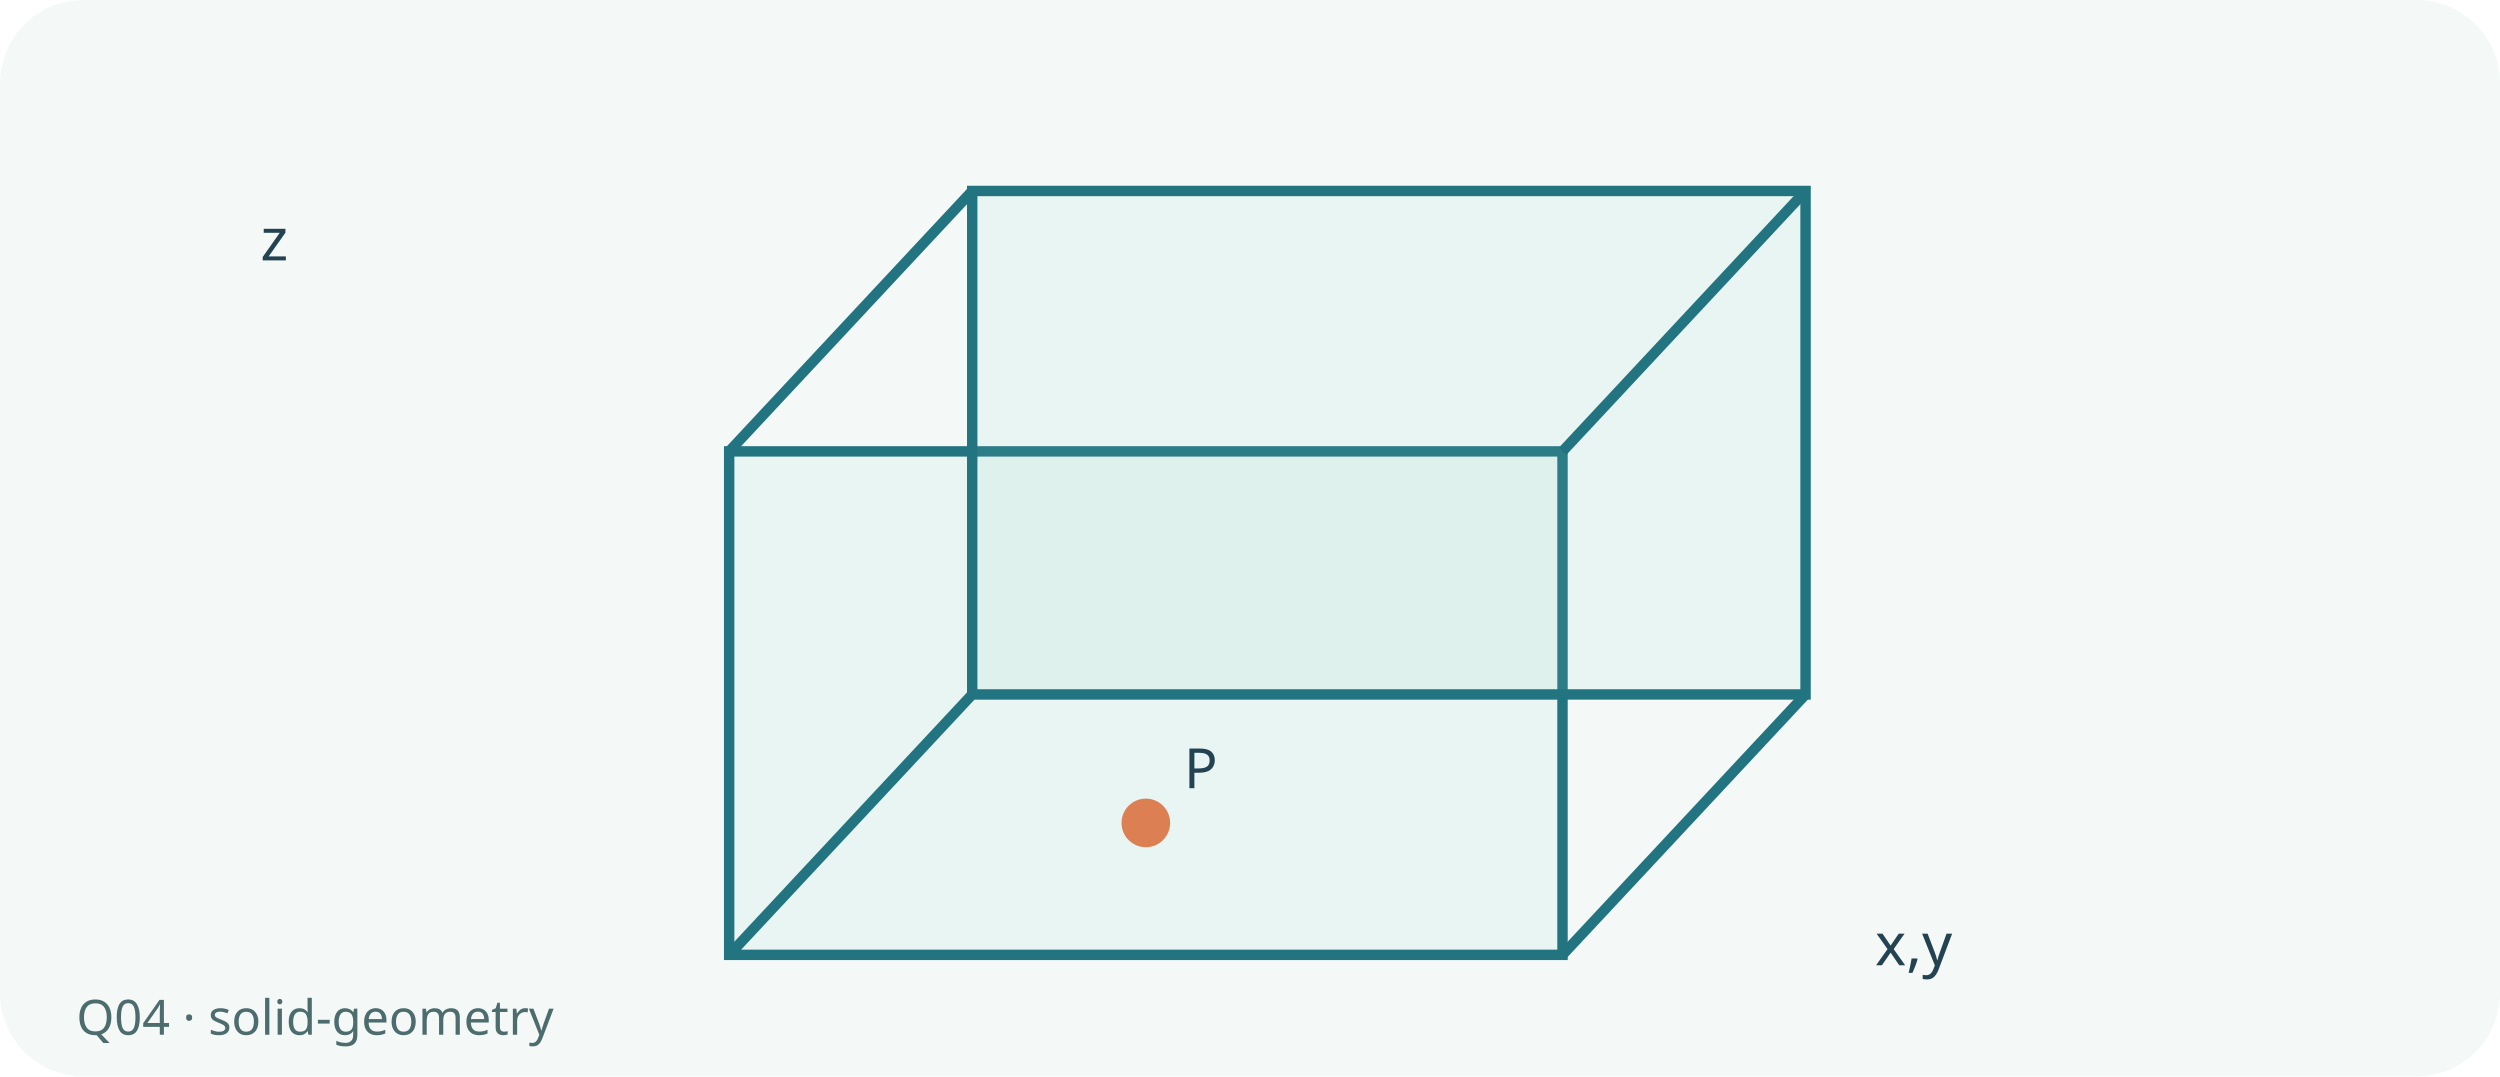
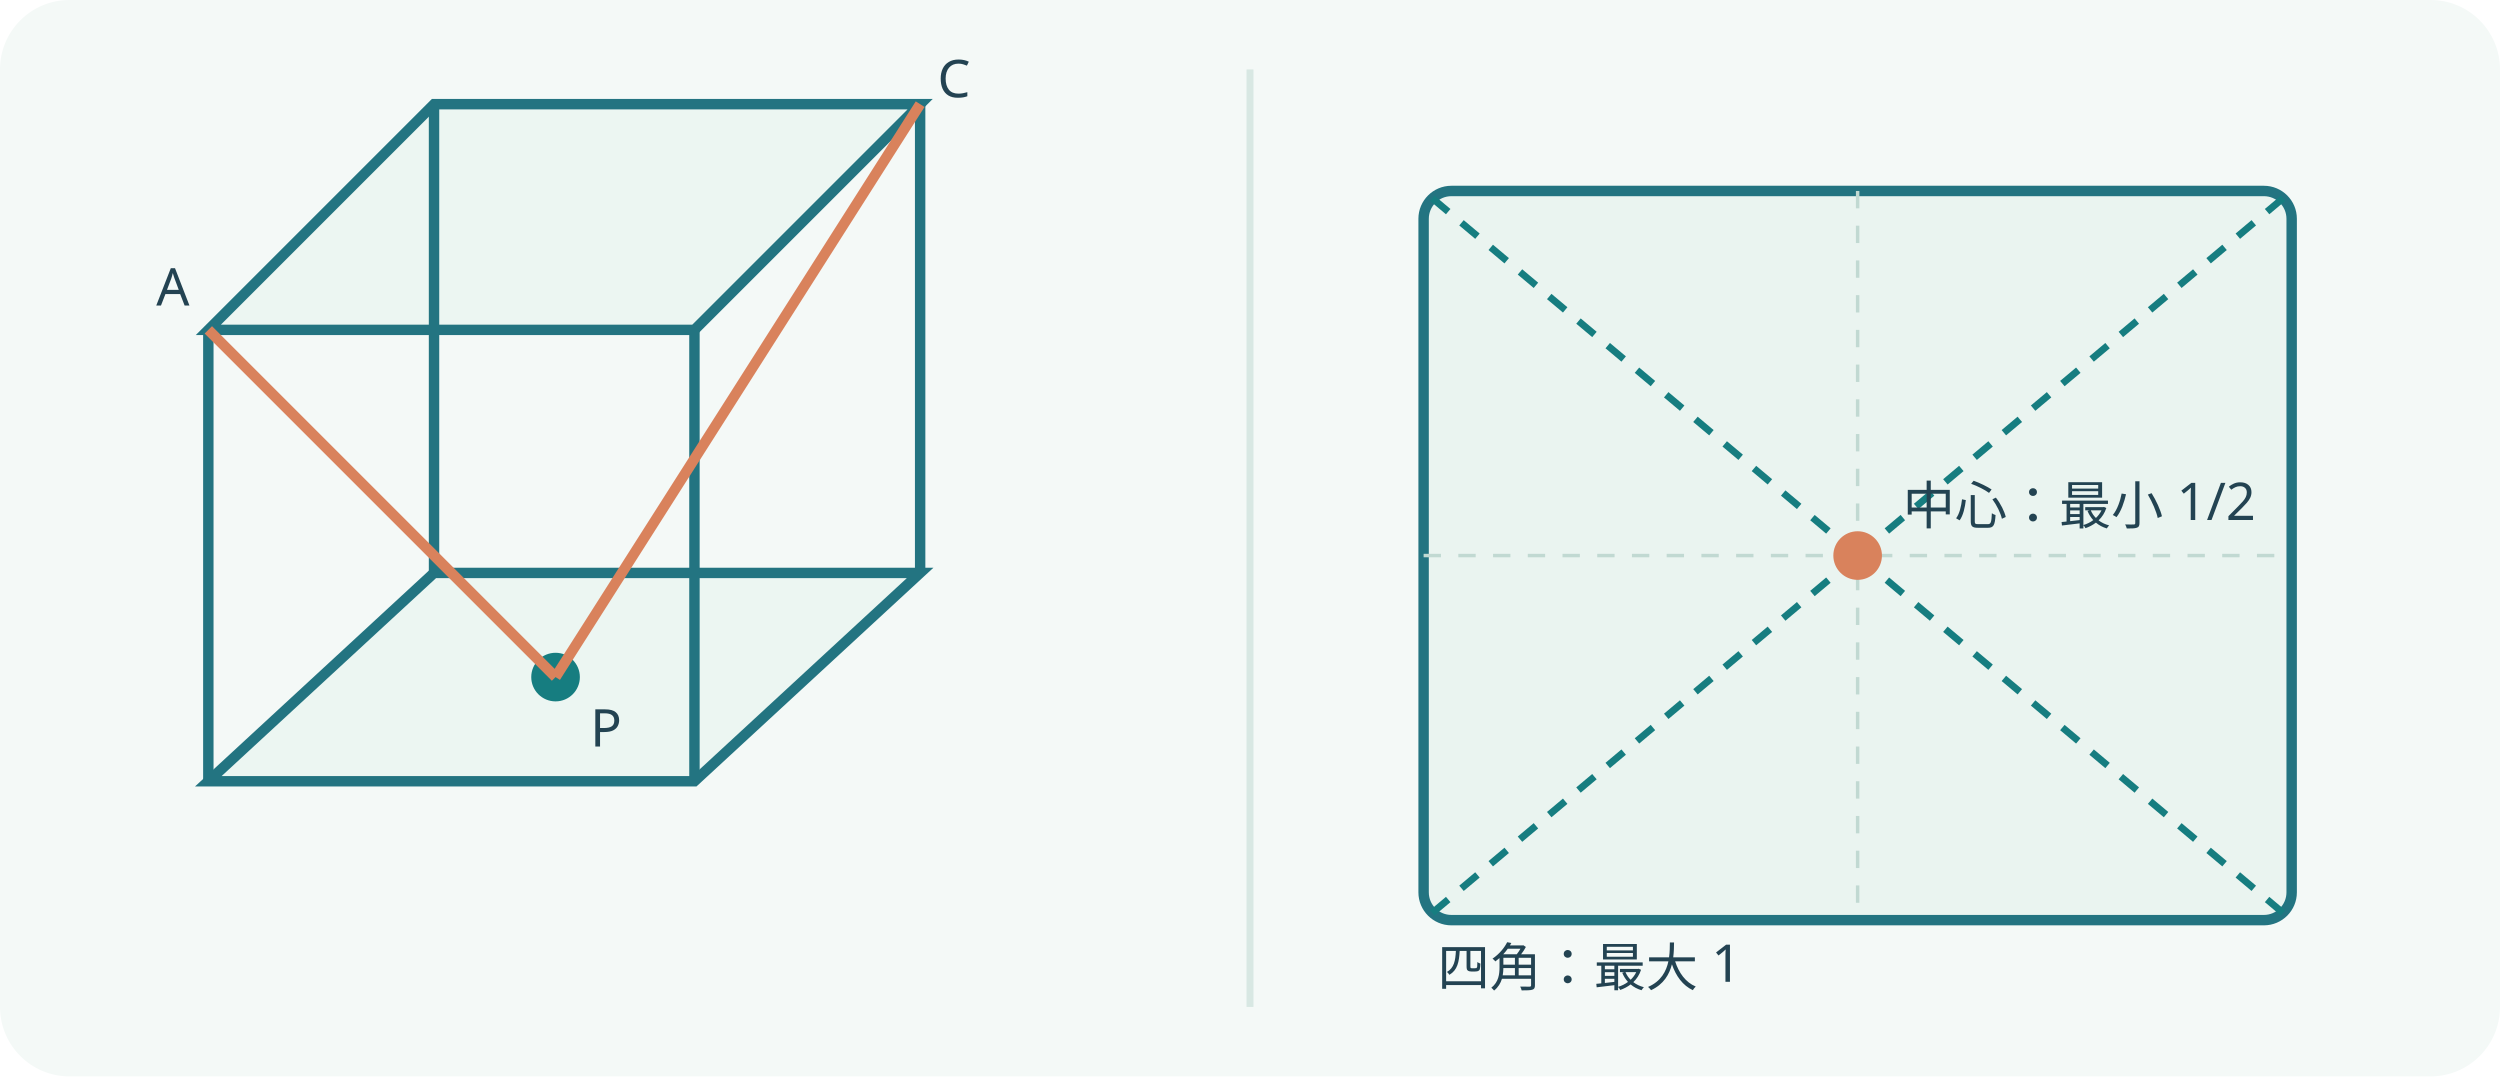
- <svg xmlns="http://www.w3.org/2000/svg" viewBox="0 0 720 310" role="img" aria-label="正方体底面上的动点 P：中心使向量点积最小、角点最大">
-   <rect x="0" y="0" width="720" height="310" rx="24" fill="#f4f9f7" />
-   <g fill="#87c8bf" fill-opacity=".1" stroke="#237481" stroke-width="3">
-     <path d="M210 130L450 130L450 275L210 275Z" />
-     <path d="M280 55L520 55L520 200L280 200Z" />
-     <path d="M210 130L280 55M450 130L520 55M450 275L520 200M210 275L280 200" />
+ <svg xmlns="http://www.w3.org/2000/svg" viewBox="0 0 720 310" role="img" aria-label="正方体动点与底面中心">
+   <rect width="720" height="310" rx="20" fill="#f4f9f7" />
+   <path d="M360 20V290" stroke="#d8e8e3" stroke-width="2" />
+   <g fill="#d9eee8" fill-opacity=".3" stroke="#237481" stroke-width="3">
+     <path d="M60 225L200 225L265 165L125 165Z" />
+     <path d="M60 95L200 95L265 30L125 30Z" />
+     <path d="M60 225V95M200 225V95M265 165V30M125 165V30" />
  </g>
-   <circle cx="330" cy="237" r="7" fill="#dc8053" />
-   <text x="341" y="227" fill="#234352" font-size="16" font-family="system-ui, sans-serif">P</text>
-   <text x="75" y="75" fill="#234352" font-size="17" font-family="system-ui, sans-serif">z</text>
-   <text x="540" y="278" fill="#234352" font-size="17" font-family="system-ui, sans-serif">x,y</text>
-   <text x="22" y="298" fill="#4d6c6e" font-size="14" font-family="system-ui,sans-serif">Q04 · solid-geometry</text>
+   <circle cx="160" cy="195" r="7" fill="#167d80" />
+   <path d="M160 195L60 95M160 195L265 30" stroke="#d9825c" stroke-width="3" />
+   <g fill="#234352" font-family="system-ui,sans-serif" font-size="15">
+     <text x="45" y="88">A</text>
+     <text x="270" y="28">C</text>
+     <text x="170" y="215">P</text>
+   </g>
+   <rect x="410" y="55" width="250" height="210" rx="8" fill="#eaf4f0" stroke="#237481" stroke-width="3" />
+   <path d="M535 55V265M410 160H660" stroke="#c1d9d2" stroke-dasharray="5 5" />
+   <path d="M535 160L410 55M535 160L660 55M535 160L410 265M535 160L660 265" stroke="#167d80" stroke-width="2" stroke-dasharray="6 5" />
+   <circle cx="535" cy="160" r="7" fill="#d9825c" />
+   <g fill="#234352" font-family="system-ui,sans-serif" font-size="15">
+     <text x="548" y="151">中心：最小 1/2</text>
+     <text x="414" y="284">四角：最大 1</text>
+   </g>
</svg>
